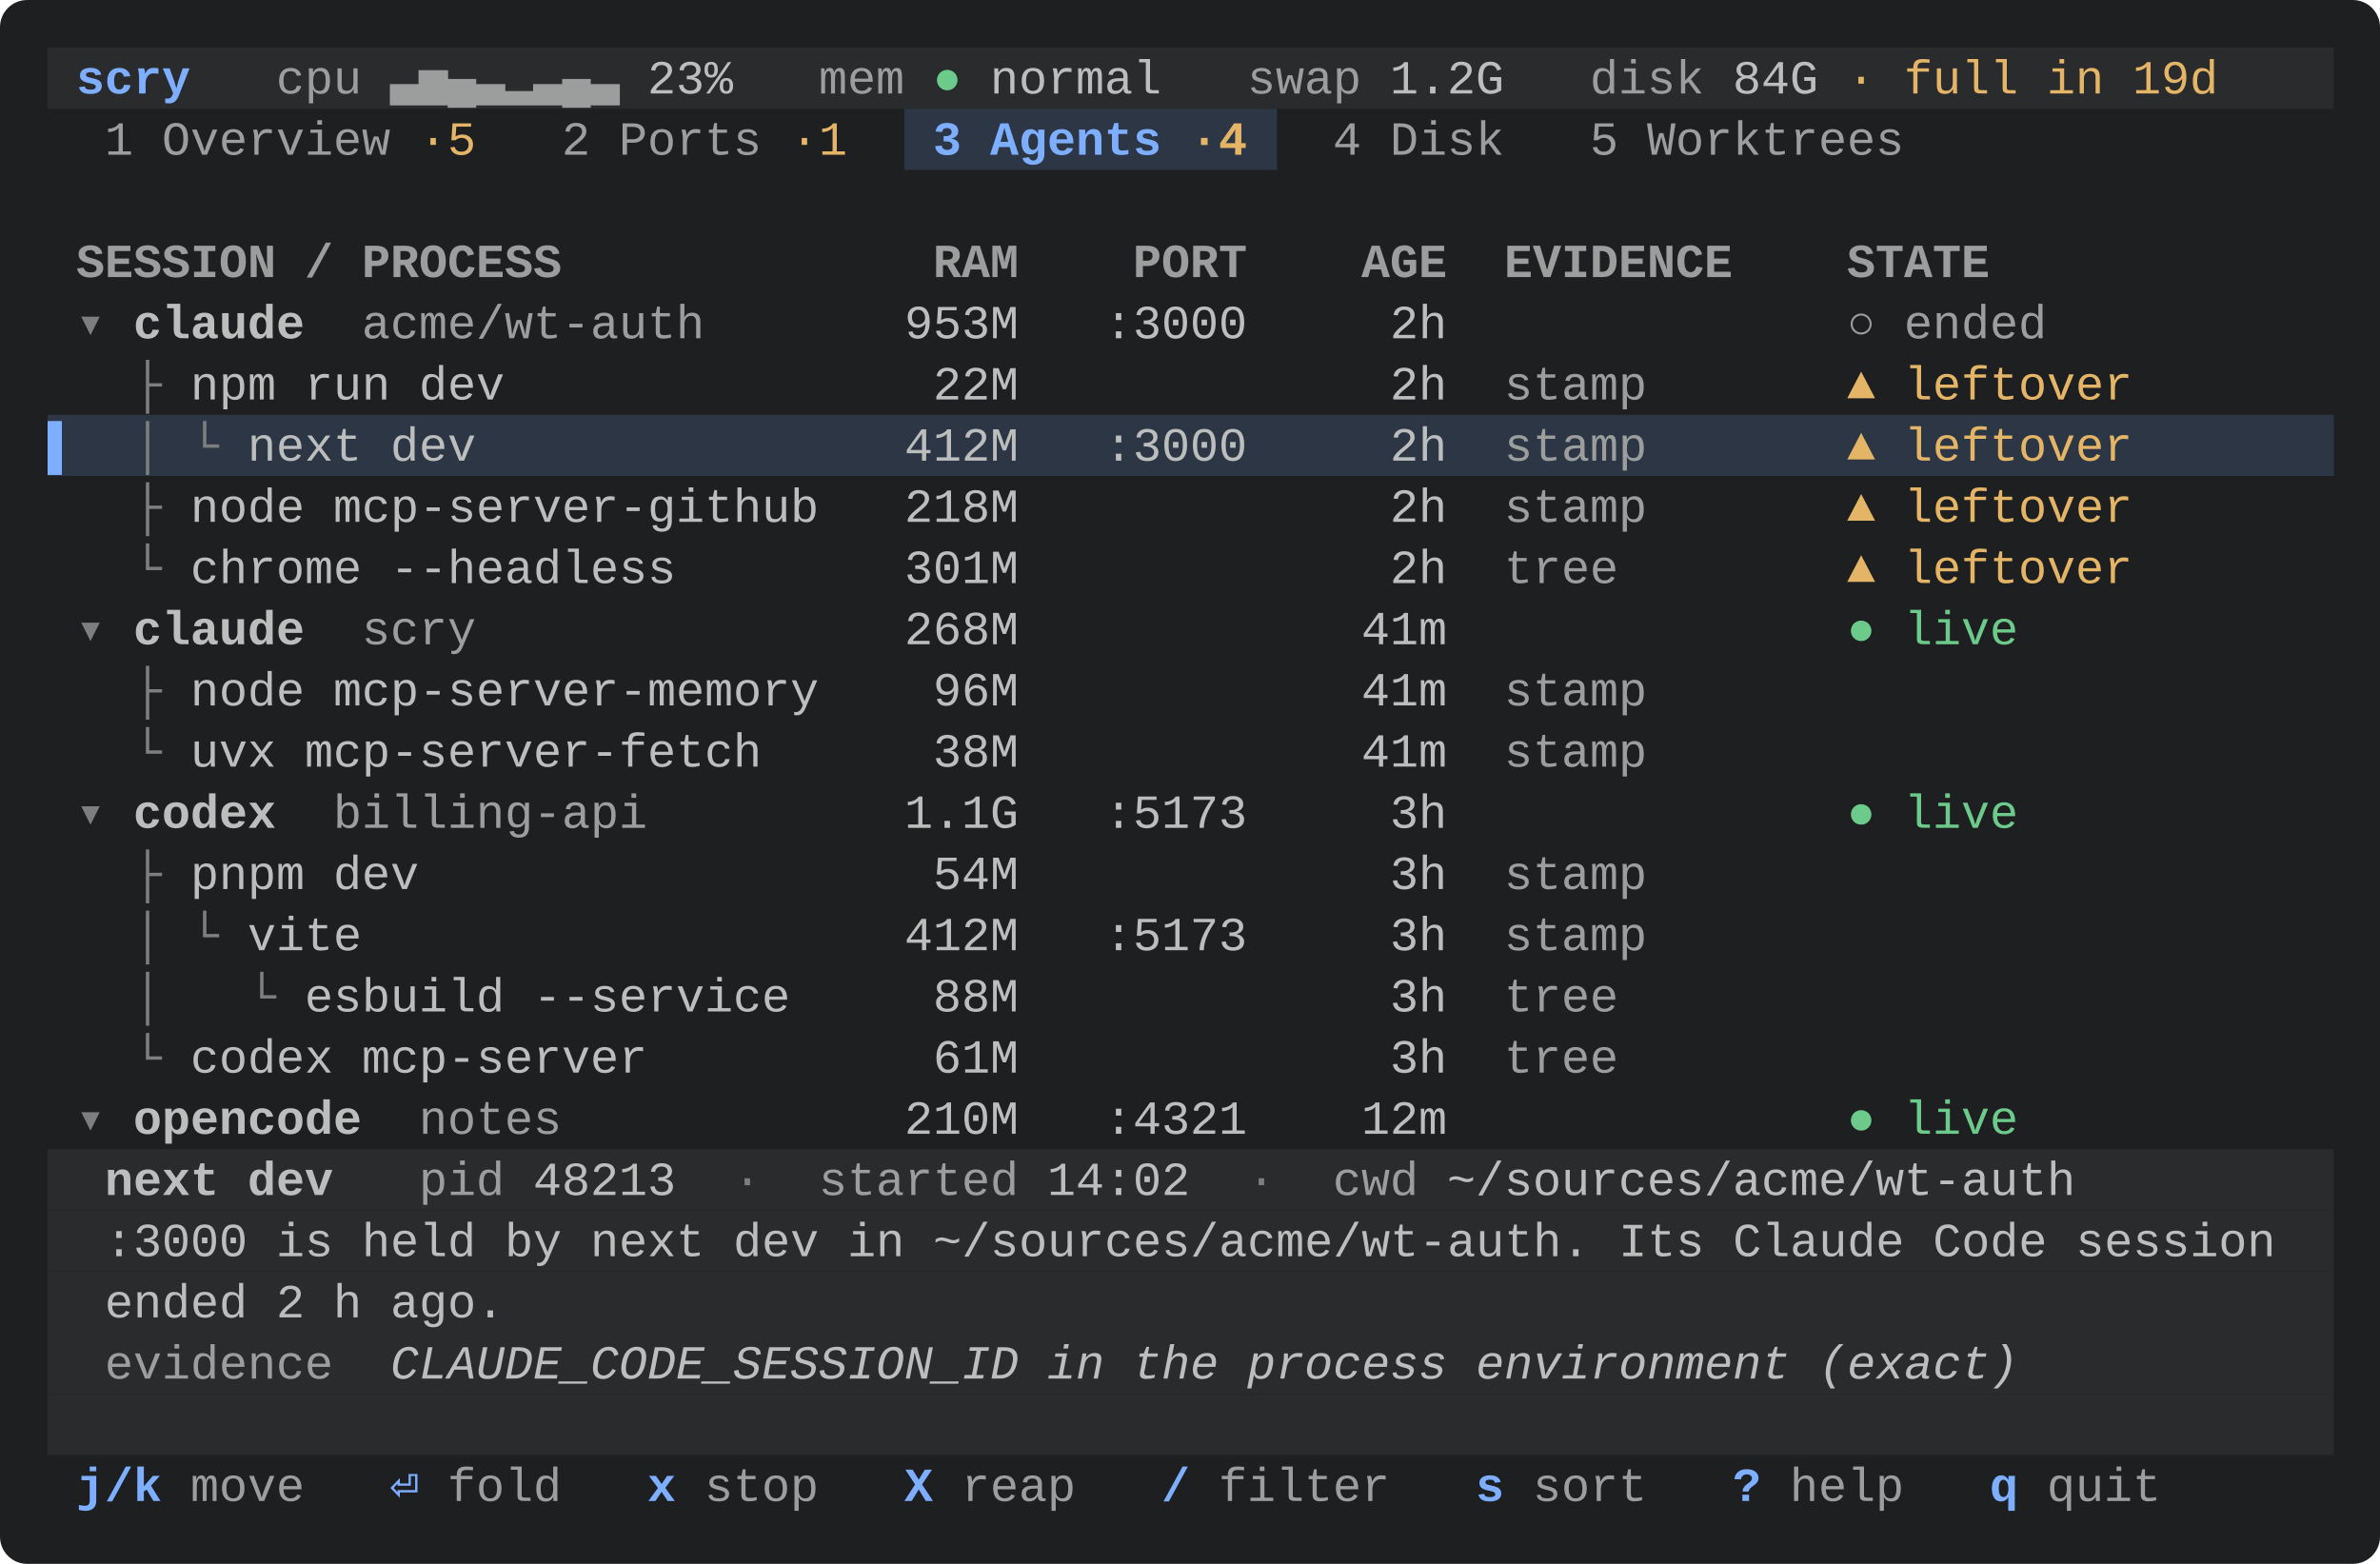
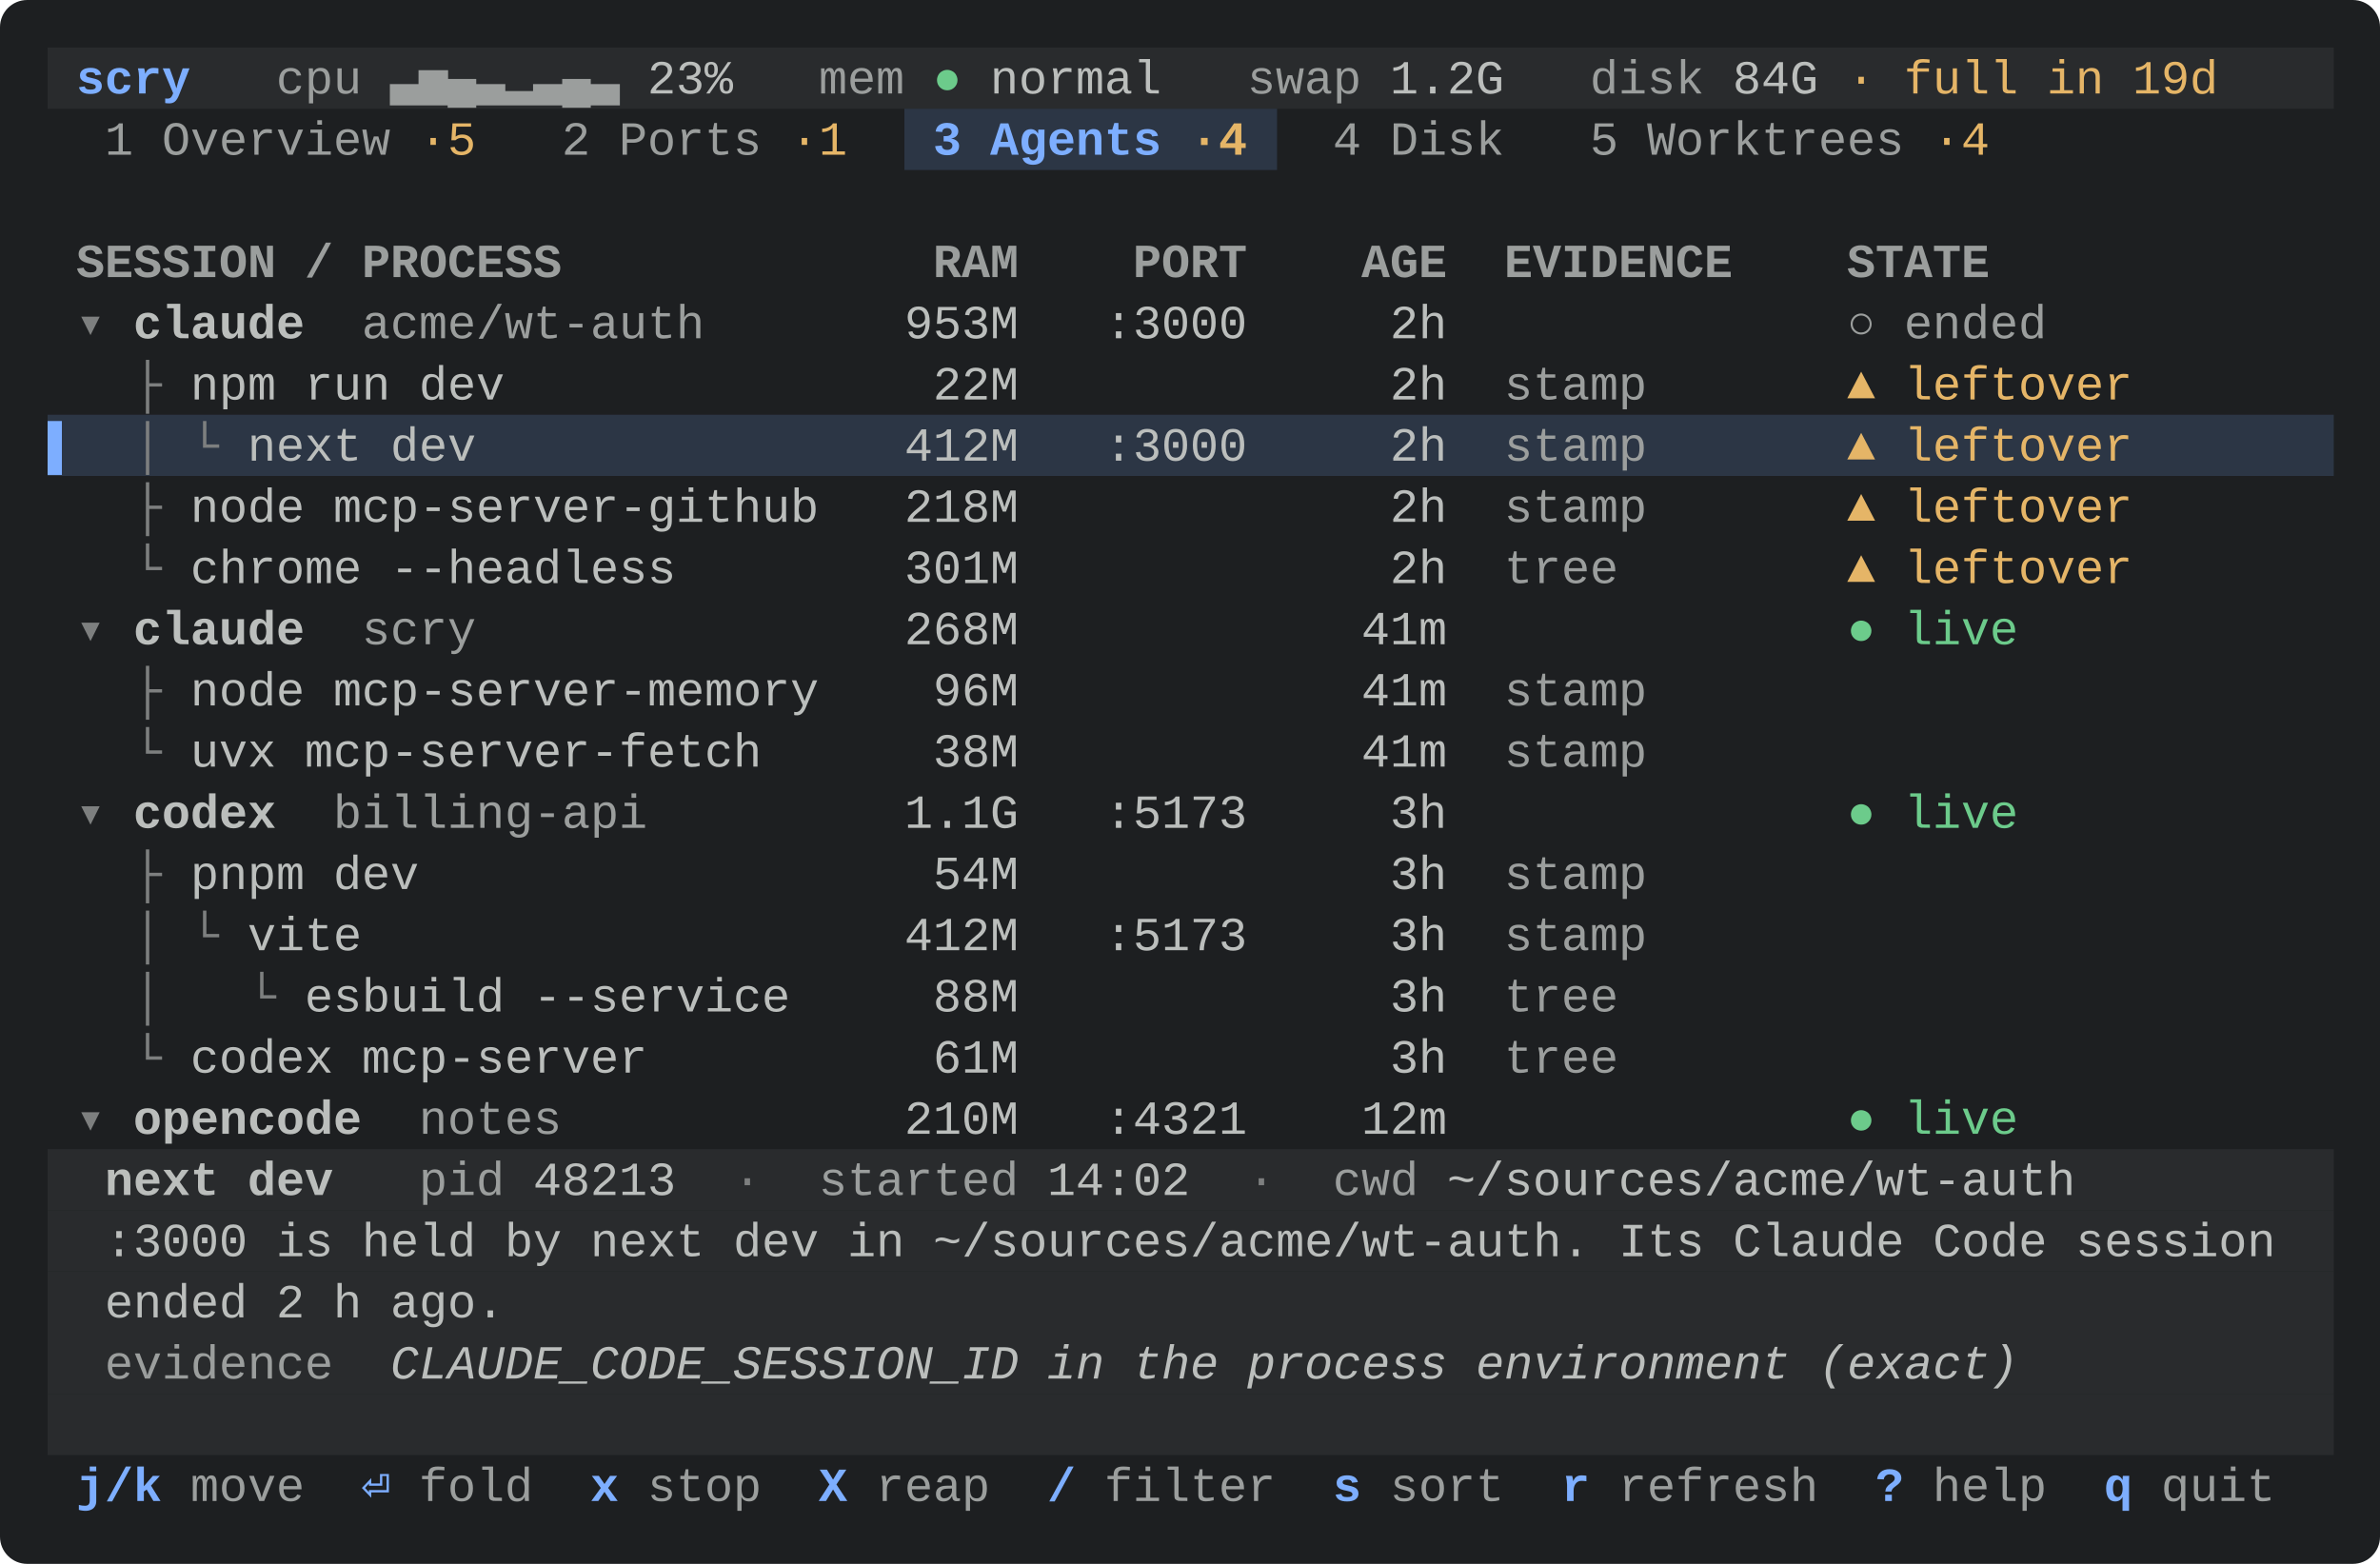
<svg xmlns="http://www.w3.org/2000/svg" width="700" height="460" viewBox="0 0 700 460">
  <style>text{font-family:ui-monospace,SFMono-Regular,"SF Mono",Menlo,Consolas,"Liberation Mono","DejaVu Sans Mono",monospace;font-size:14px;white-space:pre}</style>
  <rect width="700" height="460" rx="8" fill="#1d1f21" />
  <g transform="translate(14 14)">
    <rect x="0.0" y="0" width="672.4" height="18" fill="#292b2d" />
    <text x="8.4" y="13.5" fill="#7daeff" textLength="33.6" lengthAdjust="spacingAndGlyphs" xml:space="preserve" font-weight="700">scry</text>
    <text x="67.2" y="13.5" fill="#9b9e9d" textLength="100.8" lengthAdjust="spacingAndGlyphs" xml:space="preserve">cpu ▃▅▄▃▂▃▄▃</text>
    <text x="176.4" y="13.5" fill="#bbbebc" textLength="25.2" lengthAdjust="spacingAndGlyphs" xml:space="preserve">23%</text>
    <text x="226.8" y="13.5" fill="#9b9e9d" textLength="25.2" lengthAdjust="spacingAndGlyphs" xml:space="preserve">mem</text>
    <text x="260.4" y="13.5" fill="#6ccb8b" textLength="8.4" lengthAdjust="spacingAndGlyphs" xml:space="preserve">●</text>
    <text x="277.2" y="13.5" fill="#bbbebc" textLength="50.4" lengthAdjust="spacingAndGlyphs" xml:space="preserve">normal</text>
    <text x="352.8" y="13.5" fill="#9b9e9d" textLength="33.6" lengthAdjust="spacingAndGlyphs" xml:space="preserve">swap</text>
    <text x="394.8" y="13.5" fill="#bbbebc" textLength="33.6" lengthAdjust="spacingAndGlyphs" xml:space="preserve">1.2G</text>
    <text x="453.6" y="13.5" fill="#9b9e9d" textLength="33.6" lengthAdjust="spacingAndGlyphs" xml:space="preserve">disk</text>
    <text x="495.6" y="13.5" fill="#bbbebc" textLength="25.2" lengthAdjust="spacingAndGlyphs" xml:space="preserve">84G</text>
    <text x="529.2" y="13.5" fill="#e5b567" textLength="109.2" lengthAdjust="spacingAndGlyphs" xml:space="preserve">· full in 19d</text>
    <rect x="252.0" y="18" width="109.6" height="18" fill="#2c3645" />
    <text x="16.8" y="31.5" fill="#9b9e9d" textLength="84.0" lengthAdjust="spacingAndGlyphs" xml:space="preserve">1 Overview</text>
    <text x="109.2" y="31.5" fill="#e5b567" textLength="16.8" lengthAdjust="spacingAndGlyphs" xml:space="preserve">·5</text>
    <text x="151.2" y="31.5" fill="#9b9e9d" textLength="58.8" lengthAdjust="spacingAndGlyphs" xml:space="preserve">2 Ports</text>
    <text x="218.4" y="31.5" fill="#e5b567" textLength="16.8" lengthAdjust="spacingAndGlyphs" xml:space="preserve">·1</text>
    <text x="260.4" y="31.5" fill="#7daeff" textLength="67.2" lengthAdjust="spacingAndGlyphs" xml:space="preserve" font-weight="700">3 Agents</text>
    <text x="336.0" y="31.5" fill="#e5b567" textLength="16.8" lengthAdjust="spacingAndGlyphs" xml:space="preserve" font-weight="700">·4</text>
    <text x="378.0" y="31.5" fill="#9b9e9d" textLength="50.4" lengthAdjust="spacingAndGlyphs" xml:space="preserve">4 Disk</text>
    <text x="453.6" y="31.5" fill="#9b9e9d" textLength="92.4" lengthAdjust="spacingAndGlyphs" xml:space="preserve">5 Worktrees</text>
+     <text x="554.4" y="31.5" fill="#e5b567" textLength="16.8" lengthAdjust="spacingAndGlyphs" xml:space="preserve">·4</text>
    <text x="8.4" y="67.5" fill="#9b9e9d" textLength="142.8" lengthAdjust="spacingAndGlyphs" xml:space="preserve" font-weight="700">SESSION / PROCESS</text>
    <text x="260.4" y="67.5" fill="#9b9e9d" textLength="25.2" lengthAdjust="spacingAndGlyphs" xml:space="preserve" font-weight="700">RAM</text>
    <text x="319.2" y="67.5" fill="#9b9e9d" textLength="33.6" lengthAdjust="spacingAndGlyphs" xml:space="preserve" font-weight="700">PORT</text>
    <text x="386.4" y="67.5" fill="#9b9e9d" textLength="25.2" lengthAdjust="spacingAndGlyphs" xml:space="preserve" font-weight="700">AGE</text>
    <text x="428.4" y="67.5" fill="#9b9e9d" textLength="67.2" lengthAdjust="spacingAndGlyphs" xml:space="preserve" font-weight="700">EVIDENCE</text>
    <text x="529.2" y="67.5" fill="#9b9e9d" textLength="42.0" lengthAdjust="spacingAndGlyphs" xml:space="preserve" font-weight="700">STATE</text>
    <text x="8.4" y="85.5" fill="#7d7f7f" textLength="8.4" lengthAdjust="spacingAndGlyphs" xml:space="preserve">▾</text>
    <text x="25.2" y="85.5" fill="#bbbebc" textLength="50.4" lengthAdjust="spacingAndGlyphs" xml:space="preserve" font-weight="700">claude</text>
    <text x="92.4" y="85.5" fill="#9b9e9d" textLength="100.8" lengthAdjust="spacingAndGlyphs" xml:space="preserve">acme/wt-auth</text>
    <text x="252.0" y="85.5" fill="#bbbebc" textLength="33.6" lengthAdjust="spacingAndGlyphs" xml:space="preserve">953M</text>
    <text x="310.8" y="85.5" fill="#bbbebc" textLength="42.0" lengthAdjust="spacingAndGlyphs" xml:space="preserve">:3000</text>
    <text x="394.8" y="85.5" fill="#bbbebc" textLength="16.8" lengthAdjust="spacingAndGlyphs" xml:space="preserve">2h</text>
    <text x="529.2" y="85.5" fill="#9b9e9d" textLength="58.8" lengthAdjust="spacingAndGlyphs" xml:space="preserve">○ ended</text>
    <text x="25.2" y="103.5" fill="#7d7f7f" textLength="8.4" lengthAdjust="spacingAndGlyphs" xml:space="preserve">├</text>
    <text x="42.0" y="103.5" fill="#bbbebc" textLength="92.4" lengthAdjust="spacingAndGlyphs" xml:space="preserve">npm run dev</text>
    <text x="260.4" y="103.5" fill="#bbbebc" textLength="25.2" lengthAdjust="spacingAndGlyphs" xml:space="preserve">22M</text>
    <text x="394.8" y="103.5" fill="#bbbebc" textLength="16.8" lengthAdjust="spacingAndGlyphs" xml:space="preserve">2h</text>
    <text x="428.4" y="103.5" fill="#9b9e9d" textLength="42.0" lengthAdjust="spacingAndGlyphs" xml:space="preserve">stamp</text>
    <text x="529.2" y="103.5" fill="#e5b567" textLength="84.0" lengthAdjust="spacingAndGlyphs" xml:space="preserve">▲ leftover</text>
    <rect x="0.0" y="108" width="672.4" height="18" fill="#2c3645" />
    <text x="0.0" y="121.5" fill="#7daeff" textLength="8.4" lengthAdjust="spacingAndGlyphs" xml:space="preserve">▌</text>
    <text x="25.2" y="121.5" fill="#7d7f7f" textLength="25.2" lengthAdjust="spacingAndGlyphs" xml:space="preserve">│ └</text>
    <text x="58.8" y="121.5" fill="#bbbebc" textLength="67.2" lengthAdjust="spacingAndGlyphs" xml:space="preserve">next dev</text>
    <text x="252.0" y="121.5" fill="#bbbebc" textLength="33.6" lengthAdjust="spacingAndGlyphs" xml:space="preserve">412M</text>
    <text x="310.8" y="121.5" fill="#bbbebc" textLength="42.0" lengthAdjust="spacingAndGlyphs" xml:space="preserve">:3000</text>
    <text x="394.8" y="121.5" fill="#bbbebc" textLength="16.8" lengthAdjust="spacingAndGlyphs" xml:space="preserve">2h</text>
    <text x="428.4" y="121.5" fill="#9b9e9d" textLength="42.0" lengthAdjust="spacingAndGlyphs" xml:space="preserve">stamp</text>
    <text x="529.2" y="121.5" fill="#e5b567" textLength="84.0" lengthAdjust="spacingAndGlyphs" xml:space="preserve">▲ leftover</text>
    <text x="25.2" y="139.5" fill="#7d7f7f" textLength="8.4" lengthAdjust="spacingAndGlyphs" xml:space="preserve">├</text>
    <text x="42.0" y="139.5" fill="#bbbebc" textLength="184.8" lengthAdjust="spacingAndGlyphs" xml:space="preserve">node mcp-server-github</text>
    <text x="252.0" y="139.5" fill="#bbbebc" textLength="33.6" lengthAdjust="spacingAndGlyphs" xml:space="preserve">218M</text>
    <text x="394.8" y="139.5" fill="#bbbebc" textLength="16.8" lengthAdjust="spacingAndGlyphs" xml:space="preserve">2h</text>
    <text x="428.4" y="139.5" fill="#9b9e9d" textLength="42.0" lengthAdjust="spacingAndGlyphs" xml:space="preserve">stamp</text>
    <text x="529.2" y="139.5" fill="#e5b567" textLength="84.0" lengthAdjust="spacingAndGlyphs" xml:space="preserve">▲ leftover</text>
    <text x="25.2" y="157.5" fill="#7d7f7f" textLength="8.4" lengthAdjust="spacingAndGlyphs" xml:space="preserve">└</text>
    <text x="42.0" y="157.5" fill="#bbbebc" textLength="142.8" lengthAdjust="spacingAndGlyphs" xml:space="preserve">chrome --headless</text>
    <text x="252.0" y="157.5" fill="#bbbebc" textLength="33.6" lengthAdjust="spacingAndGlyphs" xml:space="preserve">301M</text>
    <text x="394.8" y="157.5" fill="#bbbebc" textLength="16.8" lengthAdjust="spacingAndGlyphs" xml:space="preserve">2h</text>
    <text x="428.4" y="157.5" fill="#9b9e9d" textLength="33.6" lengthAdjust="spacingAndGlyphs" xml:space="preserve">tree</text>
    <text x="529.2" y="157.5" fill="#e5b567" textLength="84.0" lengthAdjust="spacingAndGlyphs" xml:space="preserve">▲ leftover</text>
    <text x="8.4" y="175.5" fill="#7d7f7f" textLength="8.4" lengthAdjust="spacingAndGlyphs" xml:space="preserve">▾</text>
    <text x="25.2" y="175.5" fill="#bbbebc" textLength="50.4" lengthAdjust="spacingAndGlyphs" xml:space="preserve" font-weight="700">claude</text>
    <text x="92.4" y="175.5" fill="#9b9e9d" textLength="33.6" lengthAdjust="spacingAndGlyphs" xml:space="preserve">scry</text>
    <text x="252.0" y="175.5" fill="#bbbebc" textLength="33.6" lengthAdjust="spacingAndGlyphs" xml:space="preserve">268M</text>
    <text x="386.4" y="175.5" fill="#bbbebc" textLength="25.2" lengthAdjust="spacingAndGlyphs" xml:space="preserve">41m</text>
    <text x="529.2" y="175.5" fill="#6ccb8b" textLength="50.4" lengthAdjust="spacingAndGlyphs" xml:space="preserve">● live</text>
    <text x="25.2" y="193.5" fill="#7d7f7f" textLength="8.4" lengthAdjust="spacingAndGlyphs" xml:space="preserve">├</text>
    <text x="42.0" y="193.5" fill="#bbbebc" textLength="184.8" lengthAdjust="spacingAndGlyphs" xml:space="preserve">node mcp-server-memory</text>
    <text x="260.4" y="193.5" fill="#bbbebc" textLength="25.2" lengthAdjust="spacingAndGlyphs" xml:space="preserve">96M</text>
    <text x="386.4" y="193.5" fill="#bbbebc" textLength="25.2" lengthAdjust="spacingAndGlyphs" xml:space="preserve">41m</text>
    <text x="428.4" y="193.5" fill="#9b9e9d" textLength="42.0" lengthAdjust="spacingAndGlyphs" xml:space="preserve">stamp</text>
    <text x="25.2" y="211.5" fill="#7d7f7f" textLength="8.4" lengthAdjust="spacingAndGlyphs" xml:space="preserve">└</text>
    <text x="42.0" y="211.5" fill="#bbbebc" textLength="168.0" lengthAdjust="spacingAndGlyphs" xml:space="preserve">uvx mcp-server-fetch</text>
    <text x="260.4" y="211.5" fill="#bbbebc" textLength="25.2" lengthAdjust="spacingAndGlyphs" xml:space="preserve">38M</text>
    <text x="386.4" y="211.5" fill="#bbbebc" textLength="25.2" lengthAdjust="spacingAndGlyphs" xml:space="preserve">41m</text>
    <text x="428.4" y="211.5" fill="#9b9e9d" textLength="42.0" lengthAdjust="spacingAndGlyphs" xml:space="preserve">stamp</text>
    <text x="8.4" y="229.5" fill="#7d7f7f" textLength="8.4" lengthAdjust="spacingAndGlyphs" xml:space="preserve">▾</text>
    <text x="25.2" y="229.5" fill="#bbbebc" textLength="42.0" lengthAdjust="spacingAndGlyphs" xml:space="preserve" font-weight="700">codex</text>
    <text x="84.0" y="229.5" fill="#9b9e9d" textLength="92.4" lengthAdjust="spacingAndGlyphs" xml:space="preserve">billing-api</text>
    <text x="252.0" y="229.5" fill="#bbbebc" textLength="33.6" lengthAdjust="spacingAndGlyphs" xml:space="preserve">1.1G</text>
    <text x="310.8" y="229.5" fill="#bbbebc" textLength="42.0" lengthAdjust="spacingAndGlyphs" xml:space="preserve">:5173</text>
    <text x="394.8" y="229.5" fill="#bbbebc" textLength="16.8" lengthAdjust="spacingAndGlyphs" xml:space="preserve">3h</text>
    <text x="529.2" y="229.5" fill="#6ccb8b" textLength="50.4" lengthAdjust="spacingAndGlyphs" xml:space="preserve">● live</text>
    <text x="25.2" y="247.5" fill="#7d7f7f" textLength="8.4" lengthAdjust="spacingAndGlyphs" xml:space="preserve">├</text>
    <text x="42.0" y="247.5" fill="#bbbebc" textLength="67.2" lengthAdjust="spacingAndGlyphs" xml:space="preserve">pnpm dev</text>
    <text x="260.4" y="247.5" fill="#bbbebc" textLength="25.2" lengthAdjust="spacingAndGlyphs" xml:space="preserve">54M</text>
    <text x="394.8" y="247.5" fill="#bbbebc" textLength="16.8" lengthAdjust="spacingAndGlyphs" xml:space="preserve">3h</text>
    <text x="428.4" y="247.5" fill="#9b9e9d" textLength="42.0" lengthAdjust="spacingAndGlyphs" xml:space="preserve">stamp</text>
    <text x="25.2" y="265.5" fill="#7d7f7f" textLength="25.2" lengthAdjust="spacingAndGlyphs" xml:space="preserve">│ └</text>
    <text x="58.8" y="265.5" fill="#bbbebc" textLength="33.6" lengthAdjust="spacingAndGlyphs" xml:space="preserve">vite</text>
    <text x="252.0" y="265.5" fill="#bbbebc" textLength="33.6" lengthAdjust="spacingAndGlyphs" xml:space="preserve">412M</text>
    <text x="310.8" y="265.5" fill="#bbbebc" textLength="42.0" lengthAdjust="spacingAndGlyphs" xml:space="preserve">:5173</text>
    <text x="394.8" y="265.5" fill="#bbbebc" textLength="16.8" lengthAdjust="spacingAndGlyphs" xml:space="preserve">3h</text>
    <text x="428.4" y="265.5" fill="#9b9e9d" textLength="42.0" lengthAdjust="spacingAndGlyphs" xml:space="preserve">stamp</text>
    <text x="25.2" y="283.5" fill="#7d7f7f" textLength="8.4" lengthAdjust="spacingAndGlyphs" xml:space="preserve">│</text>
    <text x="58.8" y="283.5" fill="#7d7f7f" textLength="8.4" lengthAdjust="spacingAndGlyphs" xml:space="preserve">└</text>
    <text x="75.6" y="283.5" fill="#bbbebc" textLength="142.8" lengthAdjust="spacingAndGlyphs" xml:space="preserve">esbuild --service</text>
    <text x="260.4" y="283.5" fill="#bbbebc" textLength="25.2" lengthAdjust="spacingAndGlyphs" xml:space="preserve">88M</text>
    <text x="394.8" y="283.5" fill="#bbbebc" textLength="16.8" lengthAdjust="spacingAndGlyphs" xml:space="preserve">3h</text>
    <text x="428.4" y="283.5" fill="#9b9e9d" textLength="33.6" lengthAdjust="spacingAndGlyphs" xml:space="preserve">tree</text>
    <text x="25.2" y="301.5" fill="#7d7f7f" textLength="8.4" lengthAdjust="spacingAndGlyphs" xml:space="preserve">└</text>
    <text x="42.0" y="301.5" fill="#bbbebc" textLength="134.4" lengthAdjust="spacingAndGlyphs" xml:space="preserve">codex mcp-server</text>
    <text x="260.4" y="301.5" fill="#bbbebc" textLength="25.2" lengthAdjust="spacingAndGlyphs" xml:space="preserve">61M</text>
    <text x="394.8" y="301.5" fill="#bbbebc" textLength="16.8" lengthAdjust="spacingAndGlyphs" xml:space="preserve">3h</text>
    <text x="428.4" y="301.5" fill="#9b9e9d" textLength="33.6" lengthAdjust="spacingAndGlyphs" xml:space="preserve">tree</text>
    <text x="8.4" y="319.5" fill="#7d7f7f" textLength="8.4" lengthAdjust="spacingAndGlyphs" xml:space="preserve">▾</text>
    <text x="25.2" y="319.5" fill="#bbbebc" textLength="67.2" lengthAdjust="spacingAndGlyphs" xml:space="preserve" font-weight="700">opencode</text>
    <text x="109.2" y="319.5" fill="#9b9e9d" textLength="42.0" lengthAdjust="spacingAndGlyphs" xml:space="preserve">notes</text>
    <text x="252.0" y="319.5" fill="#bbbebc" textLength="33.6" lengthAdjust="spacingAndGlyphs" xml:space="preserve">210M</text>
    <text x="310.8" y="319.5" fill="#bbbebc" textLength="42.0" lengthAdjust="spacingAndGlyphs" xml:space="preserve">:4321</text>
    <text x="386.4" y="319.5" fill="#bbbebc" textLength="25.2" lengthAdjust="spacingAndGlyphs" xml:space="preserve">12m</text>
    <text x="529.2" y="319.5" fill="#6ccb8b" textLength="50.4" lengthAdjust="spacingAndGlyphs" xml:space="preserve">● live</text>
    <rect x="0.0" y="324" width="672.4" height="18" fill="#292b2d" />
    <text x="16.8" y="337.5" fill="#bbbebc" textLength="67.2" lengthAdjust="spacingAndGlyphs" xml:space="preserve" font-weight="700">next dev</text>
    <text x="109.2" y="337.5" fill="#9b9e9d" textLength="25.2" lengthAdjust="spacingAndGlyphs" xml:space="preserve">pid</text>
    <text x="142.8" y="337.5" fill="#bbbebc" textLength="42.0" lengthAdjust="spacingAndGlyphs" xml:space="preserve">48213</text>
    <text x="201.6" y="337.5" fill="#7d7f7f" textLength="8.4" lengthAdjust="spacingAndGlyphs" xml:space="preserve">·</text>
    <text x="226.8" y="337.5" fill="#9b9e9d" textLength="58.8" lengthAdjust="spacingAndGlyphs" xml:space="preserve">started</text>
    <text x="294.0" y="337.5" fill="#bbbebc" textLength="42.0" lengthAdjust="spacingAndGlyphs" xml:space="preserve">14:02</text>
    <text x="352.8" y="337.5" fill="#7d7f7f" textLength="8.4" lengthAdjust="spacingAndGlyphs" xml:space="preserve">·</text>
    <text x="378.0" y="337.5" fill="#9b9e9d" textLength="25.2" lengthAdjust="spacingAndGlyphs" xml:space="preserve">cwd</text>
    <text x="411.6" y="337.5" fill="#bbbebc" textLength="184.8" lengthAdjust="spacingAndGlyphs" xml:space="preserve">~/sources/acme/wt-auth</text>
    <rect x="0.0" y="342" width="672.4" height="18" fill="#292b2d" />
    <text x="16.8" y="355.5" fill="#bbbebc" textLength="638.4" lengthAdjust="spacingAndGlyphs" xml:space="preserve">:3000 is held by next dev in ~/sources/acme/wt-auth. Its Claude Code session</text>
    <rect x="0.0" y="360" width="672.4" height="18" fill="#292b2d" />
    <text x="16.8" y="373.5" fill="#bbbebc" textLength="117.6" lengthAdjust="spacingAndGlyphs" xml:space="preserve">ended 2 h ago.</text>
    <rect x="0.0" y="378" width="672.4" height="18" fill="#292b2d" />
    <text x="16.8" y="391.5" fill="#9b9e9d" textLength="67.2" lengthAdjust="spacingAndGlyphs" xml:space="preserve">evidence</text>
    <text x="100.8" y="391.5" fill="#bbbebc" textLength="478.8" lengthAdjust="spacingAndGlyphs" xml:space="preserve" font-style="italic">CLAUDE_CODE_SESSION_ID in the process environment (exact)</text>
    <rect x="0.0" y="396" width="672.4" height="18" fill="#292b2d" />
    <text x="8.4" y="427.5" fill="#7daeff" textLength="25.2" lengthAdjust="spacingAndGlyphs" xml:space="preserve" font-weight="700">j/k</text>
    <text x="42.0" y="427.5" fill="#9b9e9d" textLength="33.6" lengthAdjust="spacingAndGlyphs" xml:space="preserve">move</text>
-     <text x="100.8" y="427.5" fill="#7daeff" textLength="8.4" lengthAdjust="spacingAndGlyphs" xml:space="preserve" font-weight="700">⏎</text>
-     <text x="117.6" y="427.5" fill="#9b9e9d" textLength="33.6" lengthAdjust="spacingAndGlyphs" xml:space="preserve">fold</text>
-     <text x="176.4" y="427.5" fill="#7daeff" textLength="8.4" lengthAdjust="spacingAndGlyphs" xml:space="preserve" font-weight="700">x</text>
-     <text x="193.2" y="427.5" fill="#9b9e9d" textLength="33.6" lengthAdjust="spacingAndGlyphs" xml:space="preserve">stop</text>
-     <text x="252.0" y="427.5" fill="#7daeff" textLength="8.4" lengthAdjust="spacingAndGlyphs" xml:space="preserve" font-weight="700">X</text>
-     <text x="268.8" y="427.5" fill="#9b9e9d" textLength="33.6" lengthAdjust="spacingAndGlyphs" xml:space="preserve">reap</text>
-     <text x="327.6" y="427.5" fill="#7daeff" textLength="8.4" lengthAdjust="spacingAndGlyphs" xml:space="preserve" font-weight="700">/</text>
-     <text x="344.4" y="427.5" fill="#9b9e9d" textLength="50.4" lengthAdjust="spacingAndGlyphs" xml:space="preserve">filter</text>
-     <text x="420.0" y="427.5" fill="#7daeff" textLength="8.4" lengthAdjust="spacingAndGlyphs" xml:space="preserve" font-weight="700">s</text>
-     <text x="436.8" y="427.5" fill="#9b9e9d" textLength="33.6" lengthAdjust="spacingAndGlyphs" xml:space="preserve">sort</text>
-     <text x="495.6" y="427.5" fill="#7daeff" textLength="8.4" lengthAdjust="spacingAndGlyphs" xml:space="preserve" font-weight="700">?</text>
-     <text x="512.4" y="427.5" fill="#9b9e9d" textLength="33.6" lengthAdjust="spacingAndGlyphs" xml:space="preserve">help</text>
-     <text x="571.2" y="427.5" fill="#7daeff" textLength="8.4" lengthAdjust="spacingAndGlyphs" xml:space="preserve" font-weight="700">q</text>
-     <text x="588.0" y="427.5" fill="#9b9e9d" textLength="33.6" lengthAdjust="spacingAndGlyphs" xml:space="preserve">quit</text>
+     <text x="92.4" y="427.5" fill="#7daeff" textLength="8.4" lengthAdjust="spacingAndGlyphs" xml:space="preserve" font-weight="700">⏎</text>
+     <text x="109.2" y="427.5" fill="#9b9e9d" textLength="33.6" lengthAdjust="spacingAndGlyphs" xml:space="preserve">fold</text>
+     <text x="159.6" y="427.5" fill="#7daeff" textLength="8.4" lengthAdjust="spacingAndGlyphs" xml:space="preserve" font-weight="700">x</text>
+     <text x="176.4" y="427.5" fill="#9b9e9d" textLength="33.6" lengthAdjust="spacingAndGlyphs" xml:space="preserve">stop</text>
+     <text x="226.8" y="427.5" fill="#7daeff" textLength="8.4" lengthAdjust="spacingAndGlyphs" xml:space="preserve" font-weight="700">X</text>
+     <text x="243.6" y="427.5" fill="#9b9e9d" textLength="33.6" lengthAdjust="spacingAndGlyphs" xml:space="preserve">reap</text>
+     <text x="294.0" y="427.5" fill="#7daeff" textLength="8.4" lengthAdjust="spacingAndGlyphs" xml:space="preserve" font-weight="700">/</text>
+     <text x="310.8" y="427.5" fill="#9b9e9d" textLength="50.4" lengthAdjust="spacingAndGlyphs" xml:space="preserve">filter</text>
+     <text x="378.0" y="427.5" fill="#7daeff" textLength="8.4" lengthAdjust="spacingAndGlyphs" xml:space="preserve" font-weight="700">s</text>
+     <text x="394.8" y="427.5" fill="#9b9e9d" textLength="33.6" lengthAdjust="spacingAndGlyphs" xml:space="preserve">sort</text>
+     <text x="445.2" y="427.5" fill="#7daeff" textLength="8.4" lengthAdjust="spacingAndGlyphs" xml:space="preserve" font-weight="700">r</text>
+     <text x="462.0" y="427.5" fill="#9b9e9d" textLength="58.8" lengthAdjust="spacingAndGlyphs" xml:space="preserve">refresh</text>
+     <text x="537.6" y="427.5" fill="#7daeff" textLength="8.4" lengthAdjust="spacingAndGlyphs" xml:space="preserve" font-weight="700">?</text>
+     <text x="554.4" y="427.5" fill="#9b9e9d" textLength="33.6" lengthAdjust="spacingAndGlyphs" xml:space="preserve">help</text>
+     <text x="604.8" y="427.5" fill="#7daeff" textLength="8.4" lengthAdjust="spacingAndGlyphs" xml:space="preserve" font-weight="700">q</text>
+     <text x="621.6" y="427.5" fill="#9b9e9d" textLength="33.6" lengthAdjust="spacingAndGlyphs" xml:space="preserve">quit</text>
  </g>
</svg>
